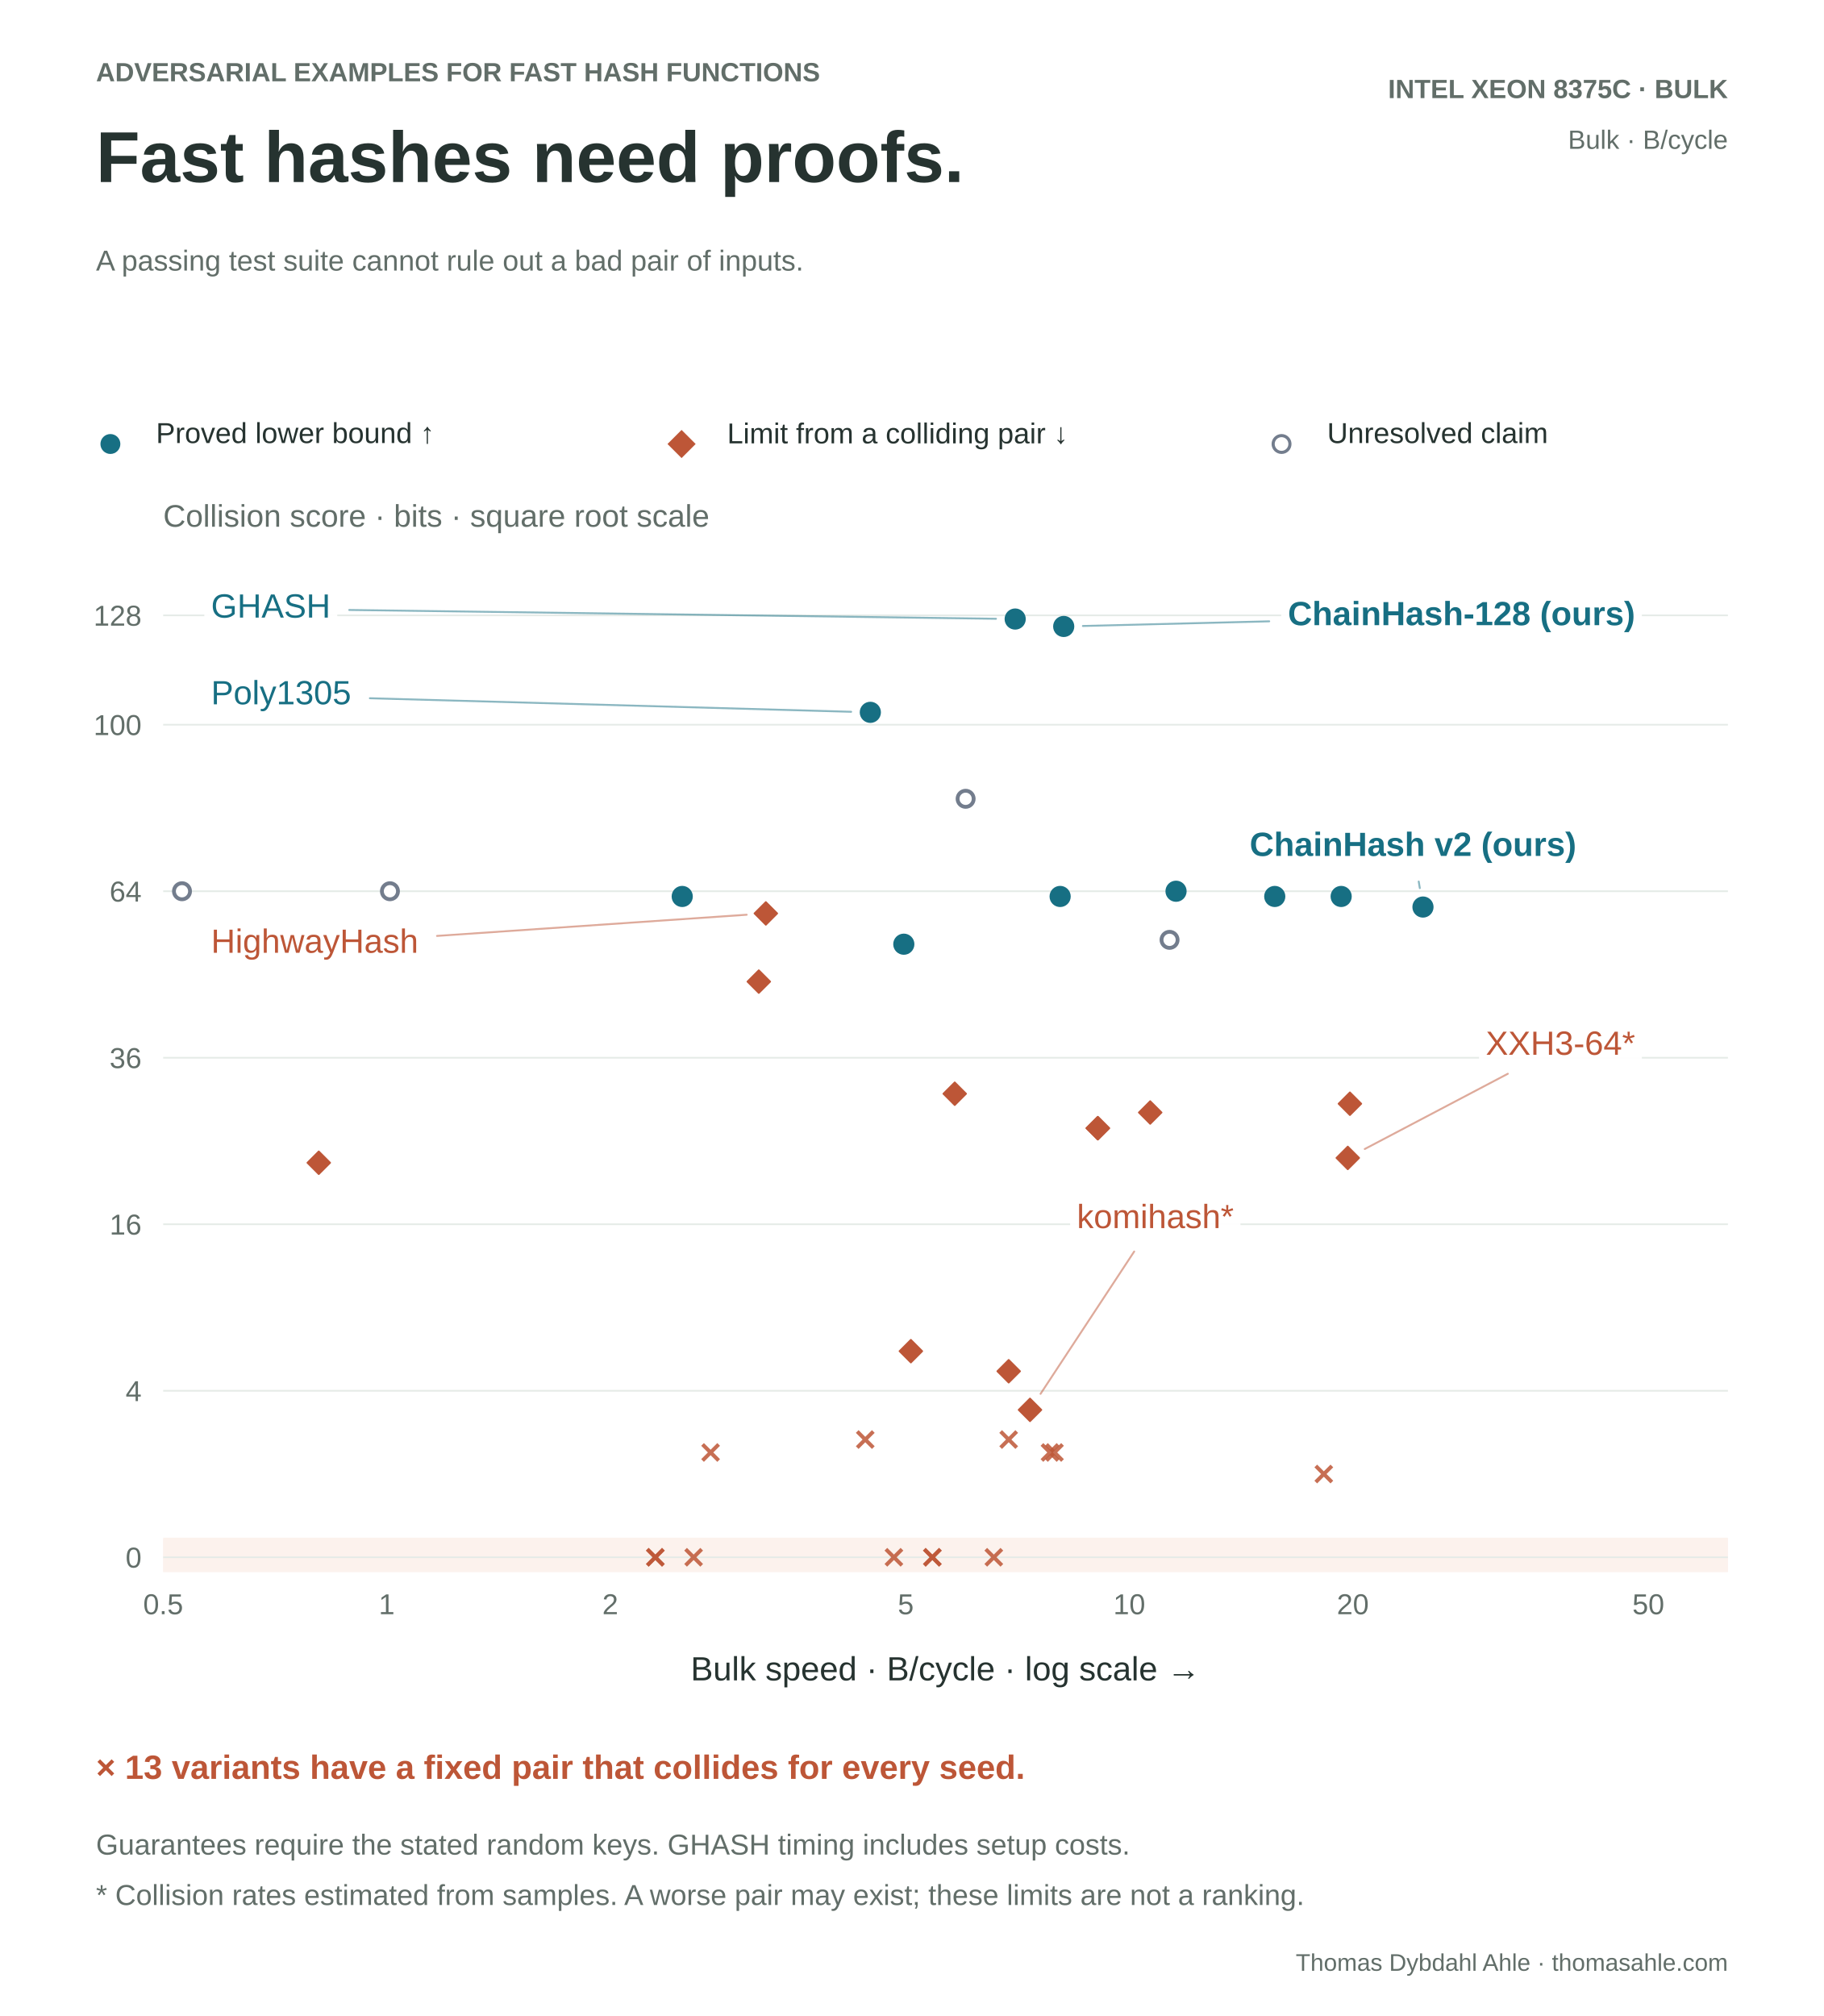
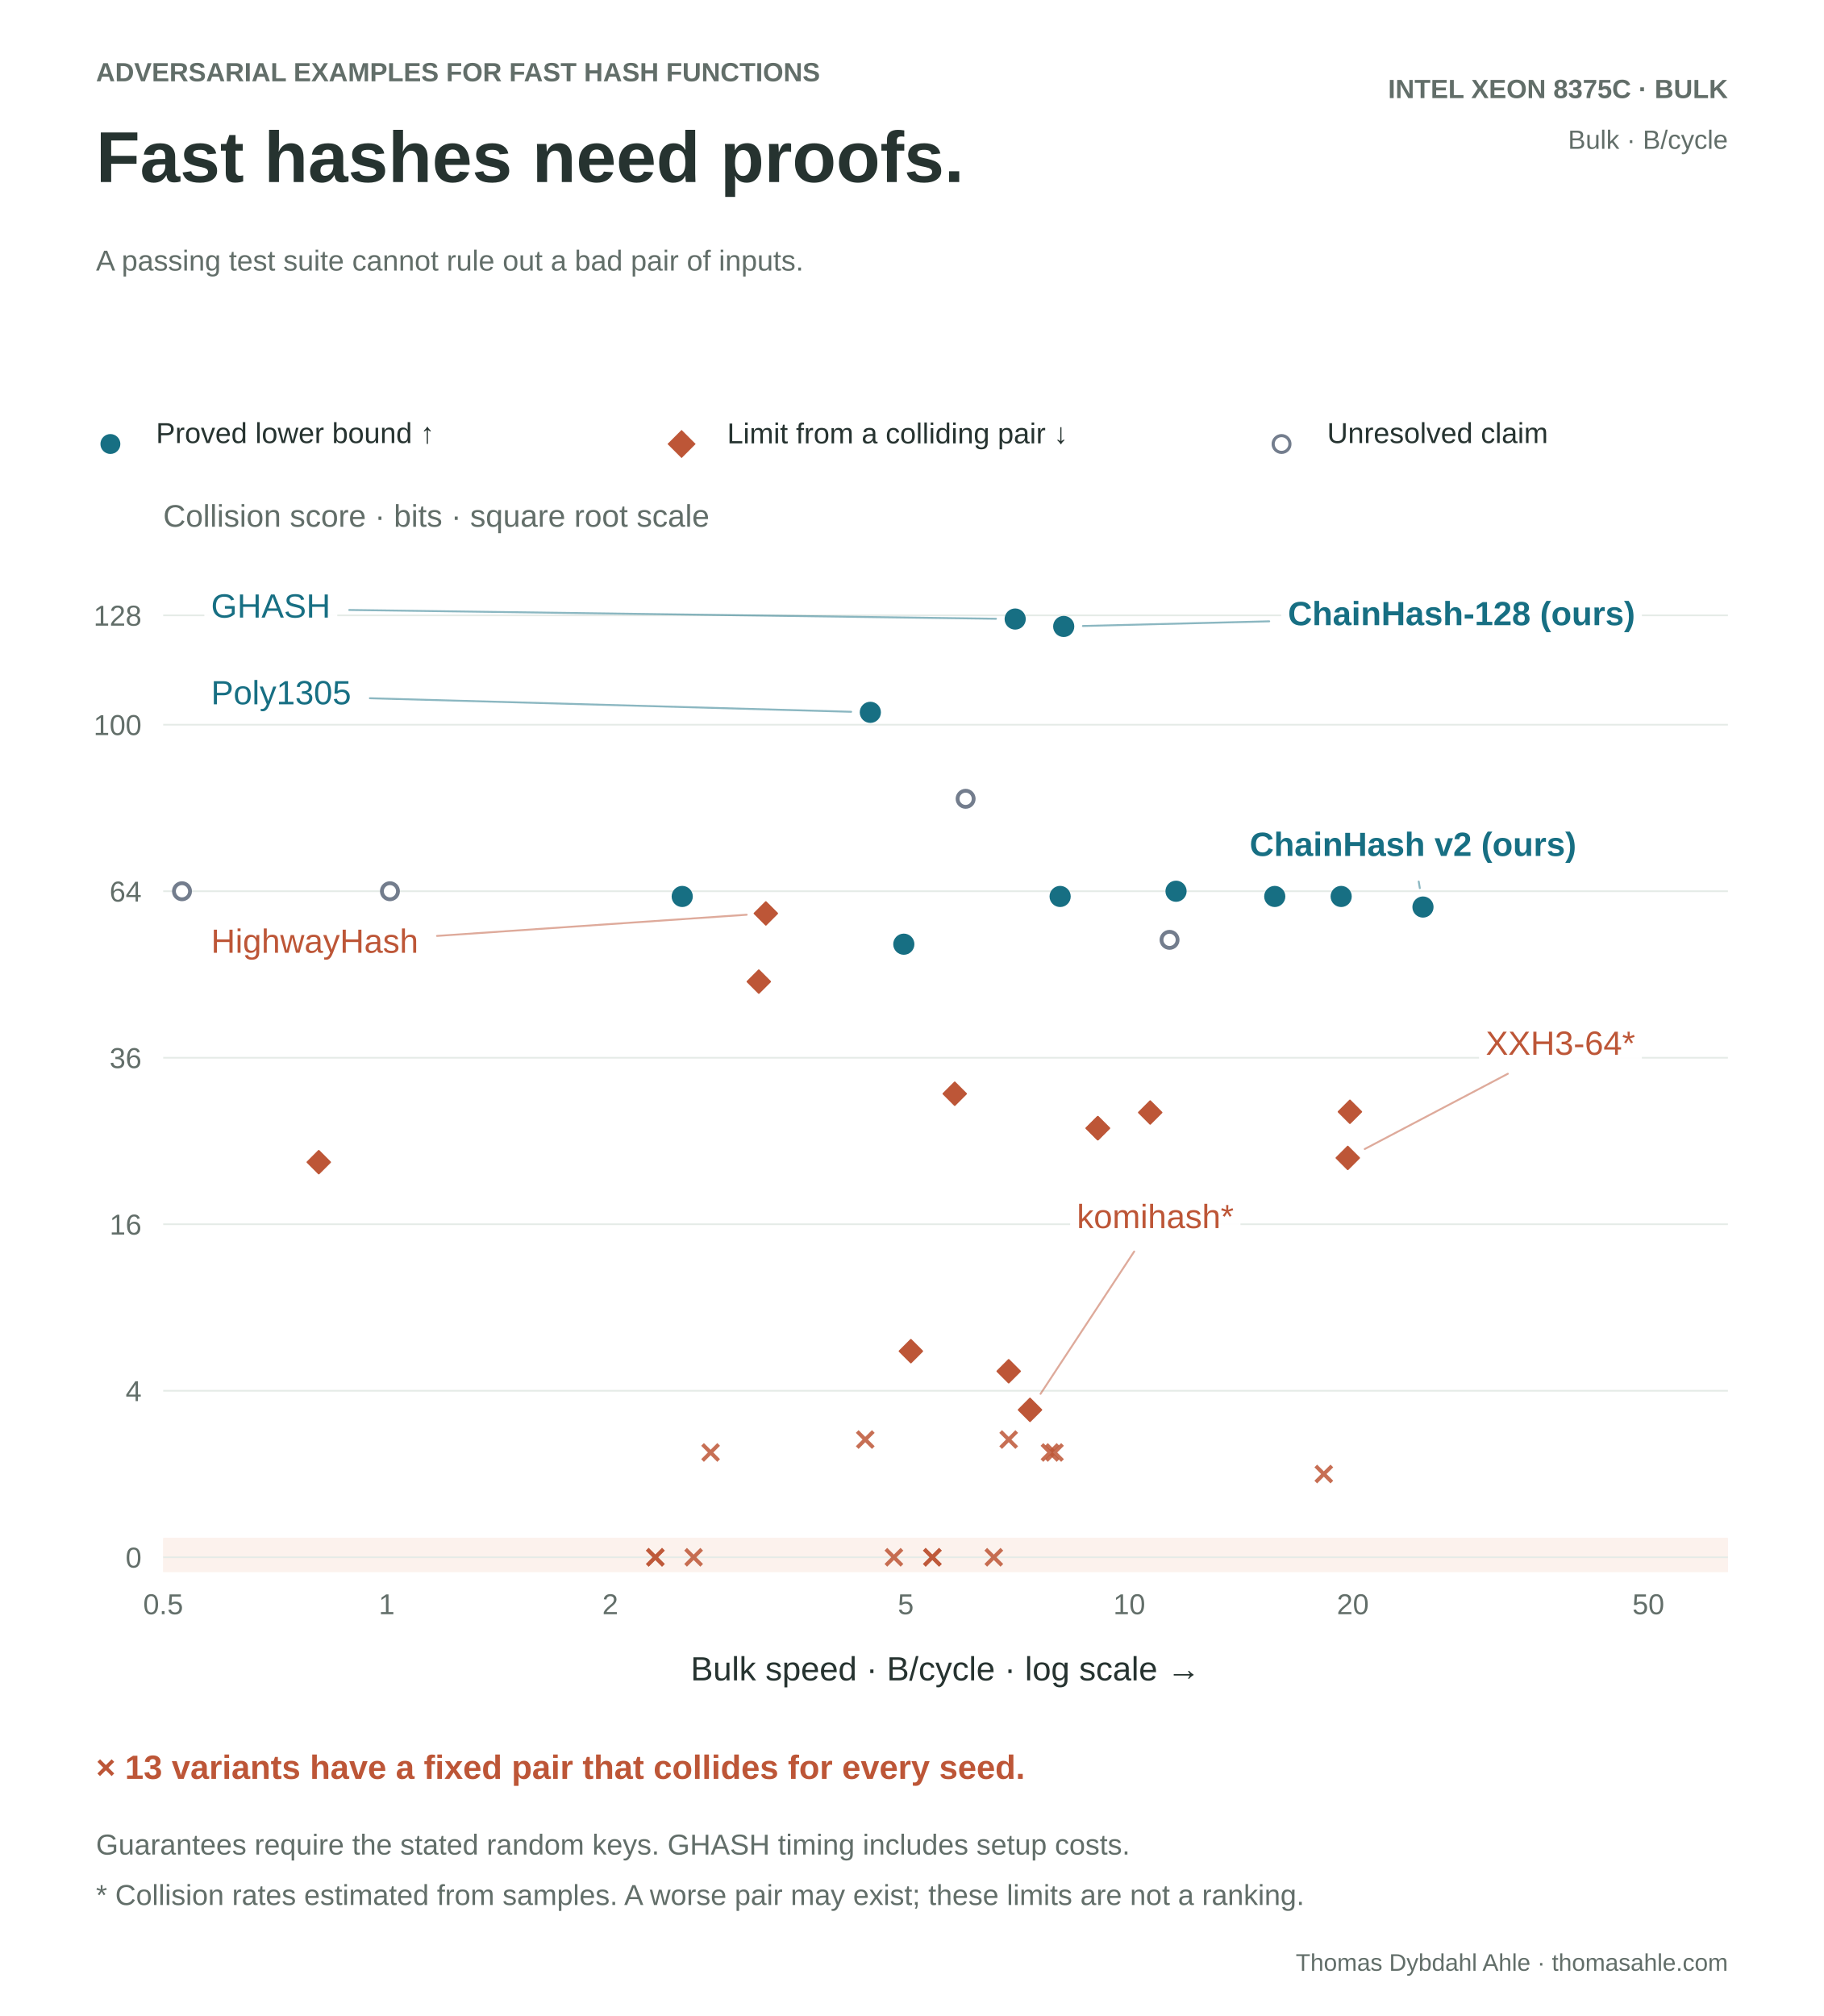
<svg xmlns="http://www.w3.org/2000/svg" xmlns:xlink="http://www.w3.org/1999/xlink" width="760pt" height="840pt" viewBox="0 0 760 840" version="1.1" role="img" aria-label="Fast hashes need proofs: collision bounds versus bulk speed on INTEL XEON 8375C. Square root collision-score scale; logarithmic speed axis.">
  <defs>
    <style type="text/css">*{stroke-linejoin: round; stroke-linecap: butt}</style>
  </defs>
  <g id="figure_1">
    <g id="patch_1">
      <path d="M 0 840  L 760 840  L 760 0  L 0 0  z " style="fill: #ffffff" />
    </g>
    <g id="axes_1">
      <g id="patch_2">
        <path d="M 68 655  L 720 655  L 720 238  L 68 238  z " style="fill: #ffffff" />
      </g>
      <g id="patch_3">
        <path d="M 68 655  L 720 655  L 720 641.202  L 68 641.202  z " clip-path="url(#p61b7d309a4)" style="fill: #fcf2ed; stroke: #fcf2ed; stroke-linejoin: miter" />
      </g>
      <g id="matplotlib.axis_1">
        <g id="xtick_1">
          <g id="line2d_1" />
          <g id="text_1">
            <text style="fill: #626e69; font: 12px 'Arial', 'DejaVu Sans', sans-serif; text-anchor: middle" x="68" y="672.589" transform="rotate(-0 68 672.5894)">0.5</text>
          </g>
        </g>
        <g id="xtick_2">
          <g id="line2d_2" />
          <g id="text_2">
            <text style="fill: #626e69; font: 12px 'Arial', 'DejaVu Sans', sans-serif; text-anchor: middle" x="161.143" y="672.589" transform="rotate(-0 161.1429 672.5894)">1</text>
          </g>
        </g>
        <g id="xtick_3">
          <g id="line2d_3" />
          <g id="text_3">
            <text style="fill: #626e69; font: 12px 'Arial', 'DejaVu Sans', sans-serif; text-anchor: middle" x="254.286" y="672.589" transform="rotate(-0 254.2857 672.5894)">2</text>
          </g>
        </g>
        <g id="xtick_4">
          <g id="line2d_4" />
          <g id="text_4">
            <text style="fill: #626e69; font: 12px 'Arial', 'DejaVu Sans', sans-serif; text-anchor: middle" x="377.414" y="672.589" transform="rotate(-0 377.4139 672.5894)">5</text>
          </g>
        </g>
        <g id="xtick_5">
          <g id="line2d_5" />
          <g id="text_5">
            <text style="fill: #626e69; font: 12px 'Arial', 'DejaVu Sans', sans-serif; text-anchor: middle" x="470.557" y="672.589" transform="rotate(-0 470.5567 672.5894)">10</text>
          </g>
        </g>
        <g id="xtick_6">
          <g id="line2d_6" />
          <g id="text_6">
            <text style="fill: #626e69; font: 12px 'Arial', 'DejaVu Sans', sans-serif; text-anchor: middle" x="563.7" y="672.589" transform="rotate(-0 563.6996 672.5894)">20</text>
          </g>
        </g>
        <g id="xtick_7">
          <g id="line2d_7" />
          <g id="text_7">
            <text style="fill: #626e69; font: 12px 'Arial', 'DejaVu Sans', sans-serif; text-anchor: middle" x="686.828" y="672.589" transform="rotate(-0 686.8277 672.5894)">50</text>
          </g>
        </g>
        <g id="text_8">
          <text style="fill: #263330; font: 14px 'Arial', 'DejaVu Sans', sans-serif; text-anchor: middle" x="394" y="700.166" transform="rotate(-0 394 700.1659)">Bulk speed · B/cycle · log scale  →</text>
        </g>
      </g>
      <g id="matplotlib.axis_2">
        <g id="ytick_1">
          <g id="line2d_8">
            <path d="M 68 648.868  L 720 648.868  " clip-path="url(#p61b7d309a4)" style="fill: none; stroke: #e5ebe7; stroke-width: 0.7; stroke-linecap: square" />
          </g>
          <g id="line2d_9" />
          <g id="text_9">
            <text style="fill: #626e69; font: 12px 'Arial', 'DejaVu Sans', sans-serif; text-anchor: end" x="59" y="653.162" transform="rotate(-0 59 653.1623)">0</text>
          </g>
        </g>
        <g id="ytick_2">
          <g id="line2d_10">
            <path d="M 68 579.488  L 720 579.488  " clip-path="url(#p61b7d309a4)" style="fill: none; stroke: #e5ebe7; stroke-width: 0.7; stroke-linecap: square" />
          </g>
          <g id="line2d_11" />
          <g id="text_10">
            <text style="fill: #626e69; font: 12px 'Arial', 'DejaVu Sans', sans-serif; text-anchor: end" x="59" y="583.783" transform="rotate(-0 59 583.7827)">4</text>
          </g>
        </g>
        <g id="ytick_3">
          <g id="line2d_12">
            <path d="M 68 510.108  L 720 510.108  " clip-path="url(#p61b7d309a4)" style="fill: none; stroke: #e5ebe7; stroke-width: 0.7; stroke-linecap: square" />
          </g>
          <g id="line2d_13" />
          <g id="text_11">
            <text style="fill: #626e69; font: 12px 'Arial', 'DejaVu Sans', sans-serif; text-anchor: end" x="59" y="514.403" transform="rotate(-0 59 514.403)">16</text>
          </g>
        </g>
        <g id="ytick_4">
          <g id="line2d_14">
            <path d="M 68 440.729  L 720 440.729  " clip-path="url(#p61b7d309a4)" style="fill: none; stroke: #e5ebe7; stroke-width: 0.7; stroke-linecap: square" />
          </g>
          <g id="line2d_15" />
          <g id="text_12">
            <text style="fill: #626e69; font: 12px 'Arial', 'DejaVu Sans', sans-serif; text-anchor: end" x="59" y="445.023" transform="rotate(-0 59 445.0234)">36</text>
          </g>
        </g>
        <g id="ytick_5">
          <g id="line2d_16">
            <path d="M 68 371.349  L 720 371.349  " clip-path="url(#p61b7d309a4)" style="fill: none; stroke: #e5ebe7; stroke-width: 0.7; stroke-linecap: square" />
          </g>
          <g id="line2d_17" />
          <g id="text_13">
            <text style="fill: #626e69; font: 12px 'Arial', 'DejaVu Sans', sans-serif; text-anchor: end" x="59" y="375.644" transform="rotate(-0 59 375.6437)">64</text>
          </g>
        </g>
        <g id="ytick_6">
          <g id="line2d_18">
            <path d="M 68 301.969  L 720 301.969  " clip-path="url(#p61b7d309a4)" style="fill: none; stroke: #e5ebe7; stroke-width: 0.7; stroke-linecap: square" />
          </g>
          <g id="line2d_19" />
          <g id="text_14">
            <text style="fill: #626e69; font: 12px 'Arial', 'DejaVu Sans', sans-serif; text-anchor: end" x="59" y="306.264" transform="rotate(-0 59 306.2641)">100</text>
          </g>
        </g>
        <g id="ytick_7">
          <g id="line2d_20">
            <path d="M 68 256.397  L 720 256.397  " clip-path="url(#p61b7d309a4)" style="fill: none; stroke: #e5ebe7; stroke-width: 0.7; stroke-linecap: square" />
          </g>
          <g id="line2d_21" />
          <g id="text_15">
            <text style="fill: #626e69; font: 12px 'Arial', 'DejaVu Sans', sans-serif; text-anchor: end" x="59" y="260.692" transform="rotate(-0 59 260.6917)">128</text>
          </g>
        </g>
      </g>
      <g id="point-city" data-point-id="city" data-speed="5.43" data-bits="0.0" tabindex="0" role="button" aria-label="CityHash64 v1.1.1: 0 bits bits; 5.43 B/cycle. Inspect result.">
        <defs>
          <path id="mbed47526d4" d="M -3.354 3.354  L 3.354 -3.354  M -3.354 -3.354  L 3.354 3.354  " style="stroke: #bd5637; stroke-opacity: 0.85; stroke-width: 1.6" />
        </defs>
        <g clip-path="url(#p61b7d309a4)">
          <use xlink:href="#mbed47526d4" x="388.5" y="648.868" style="fill: #bd5637; fill-opacity: 0.85; stroke: #bd5637; stroke-opacity: 0.85; stroke-width: 1.6" />
        </g>
        <circle cx="388.5" cy="648.868" r="12" fill="transparent" class="point-hit" />
        <circle cx="388.5" cy="648.868" r="10" fill="none" stroke="#263330" stroke-width="1.4" opacity="0" class="point-ring" />
      </g>
      <g id="point-farm" data-point-id="farm" data-speed="5.43" data-bits="0.0" tabindex="0" role="button" aria-label="FarmHash64 NA v1.1: 0 bits bits; 5.43 B/cycle. Inspect result.">
        <g clip-path="url(#p61b7d309a4)">
          <use xlink:href="#mbed47526d4" x="388.5" y="648.868" style="fill: #bd5637; fill-opacity: 0.85; stroke: #bd5637; stroke-opacity: 0.85; stroke-width: 1.6" />
        </g>
        <circle cx="388.5" cy="648.868" r="12" fill="transparent" class="point-hit" />
        <circle cx="388.5" cy="648.868" r="10" fill="none" stroke="#263330" stroke-width="1.4" opacity="0" class="point-ring" />
      </g>
      <g id="point-murmur" data-point-id="murmur" data-speed="2.73" data-bits="1.584962500721156" tabindex="0" role="button" aria-label="MurmurHash3 x64_128: at most 1.59 bits (cap) bits; 2.73 B/cycle. Inspect result.">
        <g clip-path="url(#p61b7d309a4)">
          <use xlink:href="#mbed47526d4" x="296.098" y="605.195" style="fill: #bd5637; fill-opacity: 0.85; stroke: #bd5637; stroke-opacity: 0.85; stroke-width: 1.6" />
        </g>
        <circle cx="296.098" cy="605.195" r="12" fill="transparent" class="point-hit" />
        <circle cx="296.098" cy="605.195" r="10" fill="none" stroke="#263330" stroke-width="1.4" opacity="0" class="point-ring" />
      </g>
      <g id="point-mx3" data-point-id="mx3" data-speed="4.82" data-bits="0.0" tabindex="0" role="button" aria-label="mx3 v3: 0 bits bits; 4.82 B/cycle. Inspect result.">
        <g clip-path="url(#p61b7d309a4)">
          <use xlink:href="#mbed47526d4" x="372.487" y="648.868" style="fill: #bd5637; fill-opacity: 0.85; stroke: #bd5637; stroke-opacity: 0.85; stroke-width: 1.6" />
        </g>
        <circle cx="372.487" cy="648.868" r="12" fill="transparent" class="point-hit" />
        <circle cx="372.487" cy="648.868" r="10" fill="none" stroke="#263330" stroke-width="1.4" opacity="0" class="point-ring" />
      </g>
      <g id="point-fasthash-64" data-point-id="fasthash-64" data-speed="2.3" data-bits="0.0" tabindex="0" role="button" aria-label="fasthash-64: 0 bits bits; 2.3 B/cycle. Inspect result.">
        <g clip-path="url(#p61b7d309a4)">
          <use xlink:href="#mbed47526d4" x="273.066" y="648.868" style="fill: #bd5637; fill-opacity: 0.85; stroke: #bd5637; stroke-opacity: 0.85; stroke-width: 1.6" />
        </g>
        <circle cx="273.066" cy="648.868" r="12" fill="transparent" class="point-hit" />
        <circle cx="273.066" cy="648.868" r="10" fill="none" stroke="#263330" stroke-width="1.4" opacity="0" class="point-ring" />
      </g>
      <g id="point-fasthash-32" data-point-id="fasthash-32" data-speed="2.3" data-bits="0.0" tabindex="0" role="button" aria-label="fasthash-32: 0 bits bits; 2.3 B/cycle. Inspect result.">
        <g clip-path="url(#p61b7d309a4)">
          <use xlink:href="#mbed47526d4" x="273.066" y="648.868" style="fill: #bd5637; fill-opacity: 0.85; stroke: #bd5637; stroke-opacity: 0.85; stroke-width: 1.6" />
        </g>
        <circle cx="273.066" cy="648.868" r="12" fill="transparent" class="point-hit" />
        <circle cx="273.066" cy="648.868" r="10" fill="none" stroke="#263330" stroke-width="1.4" opacity="0" class="point-ring" />
      </g>
-       <g id="point-muse" data-point-id="muse" data-speed="7.82" data-bits="1.584962500721156" tabindex="0" role="button" aria-label="MuseAir v0.3: at most 1.59 bits (cap) bits; 7.82 B/cycle. Inspect result.">
+       <g id="point-muse" data-point-id="muse" data-speed="7.82" data-bits="1.584962500721156" tabindex="0" role="button" aria-label="MuseAir v0.3 (SMHasher3); current v2 untested: at most 1.59 bits (cap); version-bound to v0.3 bits; 7.82 B/cycle. Inspect result.">
        <g clip-path="url(#p61b7d309a4)">
          <use xlink:href="#mbed47526d4" x="437.513" y="605.195" style="fill: #bd5637; fill-opacity: 0.85; stroke: #bd5637; stroke-opacity: 0.85; stroke-width: 1.6" />
        </g>
        <circle cx="437.513" cy="605.195" r="12" fill="transparent" class="point-hit" />
        <circle cx="437.513" cy="605.195" r="10" fill="none" stroke="#263330" stroke-width="1.4" opacity="0" class="point-ring" />
      </g>
      <g id="point-komi" data-point-id="komi" data-speed="7.35" data-bits="3.13512916189466" tabindex="0" role="button" aria-label="komihash v5.27 / v5.34: at most 3.14 bits (cap; sampled) bits; 7.35 B/cycle. Inspect result.">
        <defs>
          <path id="ma47640ded7" d="M -0 4.743  L 4.743 0  L 0 -4.743  L -4.743 -0  z " style="stroke: #bd5637; stroke-width: 0.7" />
        </defs>
        <g clip-path="url(#p61b7d309a4)">
          <use xlink:href="#ma47640ded7" x="429.184" y="587.445" style="fill: #bd5637; stroke: #bd5637; stroke-width: 0.7" />
        </g>
        <circle cx="429.184" cy="587.445" r="12" fill="transparent" class="point-hit" />
        <circle cx="429.184" cy="587.445" r="10" fill="none" stroke="#263330" stroke-width="1.4" opacity="0" class="point-ring" />
      </g>
      <g id="point-t1ha" data-point-id="t1ha" data-speed="5.82" data-bits="31.0" tabindex="0" role="button" aria-label="t1ha2_atonce-64 v2.1.4: at most 31 bits (cap; sampled) bits; 5.82 B/cycle. Inspect result.">
        <g clip-path="url(#p61b7d309a4)">
          <use xlink:href="#ma47640ded7" x="397.821" y="455.723" style="fill: #bd5637; stroke: #bd5637; stroke-width: 0.7" />
        </g>
        <circle cx="397.821" cy="455.723" r="12" fill="transparent" class="point-hit" />
        <circle cx="397.821" cy="455.723" r="10" fill="none" stroke="#263330" stroke-width="1.4" opacity="0" class="point-ring" />
      </g>
      <g id="point-a5" data-point-id="a5" data-speed="3.17" data-bits="47.80910046980944" tabindex="0" role="button" aria-label="a5hash v5.21, 64-bit: at most 47.81 bits (cap) bits; 3.17 B/cycle. Inspect result.">
        <g clip-path="url(#p61b7d309a4)">
          <use xlink:href="#ma47640ded7" x="316.178" y="409.008" style="fill: #bd5637; stroke: #bd5637; stroke-width: 0.7" />
        </g>
        <circle cx="316.178" cy="409.008" r="12" fill="transparent" class="point-hit" />
        <circle cx="316.178" cy="409.008" r="10" fill="none" stroke="#263330" stroke-width="1.4" opacity="0" class="point-ring" />
      </g>
      <g id="point-a5wide" data-point-id="a5wide" data-speed="7.93" data-bits="1.584962500721156" tabindex="0" role="button" aria-label="a5hash v5.21, 128-bit: at most 1.59 bits (cap) bits; 7.93 B/cycle. Inspect result.">
        <g clip-path="url(#p61b7d309a4)">
          <use xlink:href="#mbed47526d4" x="439.39" y="605.195" style="fill: #bd5637; fill-opacity: 0.85; stroke: #bd5637; stroke-opacity: 0.85; stroke-width: 1.6" />
        </g>
        <circle cx="439.39" cy="605.195" r="12" fill="transparent" class="point-hit" />
        <circle cx="439.39" cy="605.195" r="10" fill="none" stroke="#263330" stroke-width="1.4" opacity="0" class="point-ring" />
      </g>
      <g id="point-rapid3" data-point-id="rapid3" data-speed="10.67" data-bits="28.540568381362704" tabindex="0" role="button" aria-label="rapidhash v3: at most 28.5 bits (cap; sampled); 95% Poisson interval [27.7, 29.5] bits; 10.67 B/cycle. Inspect result.">
        <g clip-path="url(#p61b7d309a4)">
          <use xlink:href="#ma47640ded7" x="479.271" y="463.543" style="fill: #bd5637; stroke: #bd5637; stroke-width: 0.7" />
        </g>
        <circle cx="479.271" cy="463.543" r="12" fill="transparent" class="point-hit" />
        <circle cx="479.271" cy="463.543" r="10" fill="none" stroke="#263330" stroke-width="1.4" opacity="0" class="point-ring" />
      </g>
      <g id="point-foldhash-fast" data-point-id="foldhash-fast" data-speed="9.07" data-bits="26.57111644798981" tabindex="0" role="button" aria-label="foldhash-fast 0.2.0: at most 26.5711 bits (cap; sampled); 95% Poisson [26.5173, 26.6255] bits; 9.07 B/cycle. Inspect result.">
        <g clip-path="url(#p61b7d309a4)">
          <use xlink:href="#ma47640ded7" x="457.44" y="470.051" style="fill: #bd5637; stroke: #bd5637; stroke-width: 0.7" />
        </g>
        <circle cx="457.44" cy="470.051" r="12" fill="transparent" class="point-hit" />
        <circle cx="457.44" cy="470.051" r="10" fill="none" stroke="#263330" stroke-width="1.4" opacity="0" class="point-ring" />
      </g>
      <g id="point-foldhash-quality" data-point-id="foldhash-quality" data-speed="9.07" data-bits="26.557056504151273" tabindex="0" role="button" aria-label="foldhash-quality 0.2.0: at most 26.5571 bits (cap; sampled); 95% Poisson [26.4499, 26.6663] bits; 9.07 B/cycle. Inspect result.">
        <g clip-path="url(#p61b7d309a4)">
          <use xlink:href="#ma47640ded7" x="457.44" y="470.099" style="fill: #bd5637; stroke: #bd5637; stroke-width: 0.7" />
        </g>
        <circle cx="457.44" cy="470.099" r="12" fill="transparent" class="point-hit" />
        <circle cx="457.44" cy="470.099" r="10" fill="none" stroke="#263330" stroke-width="1.4" opacity="0" class="point-ring" />
      </g>
      <g id="point-mum" data-point-id="mum" data-speed="6.57" data-bits="0.0" tabindex="0" role="button" aria-label="MUM v3: 0 bits bits; 6.57 B/cycle. Inspect result.">
        <g clip-path="url(#p61b7d309a4)">
          <use xlink:href="#mbed47526d4" x="414.109" y="648.868" style="fill: #bd5637; fill-opacity: 0.85; stroke: #bd5637; stroke-opacity: 0.85; stroke-width: 1.6" />
        </g>
        <circle cx="414.109" cy="648.868" r="12" fill="transparent" class="point-hit" />
        <circle cx="414.109" cy="648.868" r="10" fill="none" stroke="#263330" stroke-width="1.4" opacity="0" class="point-ring" />
      </g>
      <g id="point-mir" data-point-id="mir" data-speed="2.59" data-bits="0.0" tabindex="0" role="button" aria-label="mir.exact / mir.inexact: 0 bits bits; 2.59 B/cycle. Inspect result.">
        <g clip-path="url(#p61b7d309a4)">
          <use xlink:href="#mbed47526d4" x="289.024" y="648.868" style="fill: #bd5637; fill-opacity: 0.85; stroke: #bd5637; stroke-opacity: 0.85; stroke-width: 1.6" />
        </g>
        <circle cx="289.024" cy="648.868" r="12" fill="transparent" class="point-hit" />
        <circle cx="289.024" cy="648.868" r="10" fill="none" stroke="#263330" stroke-width="1.4" opacity="0" class="point-ring" />
      </g>
      <g id="point-xxh3-64" data-point-id="xxh3-64" data-speed="19.69" data-bits="23.008478153924305" tabindex="0" role="button" aria-label="XXH3-64 0.8.3: at most 23.01 bits (cap; 95% interval 22.919839043866432–23.098503065606845) bits; 19.69 B/cycle. Inspect result.">
        <g clip-path="url(#p61b7d309a4)">
          <use xlink:href="#ma47640ded7" x="561.6" y="482.47" style="fill: #bd5637; stroke: #bd5637; stroke-width: 0.7" />
        </g>
        <circle cx="561.6" cy="482.47" r="12" fill="transparent" class="point-hit" />
        <circle cx="561.6" cy="482.47" r="10" fill="none" stroke="#263330" stroke-width="1.4" opacity="0" class="point-ring" />
      </g>
-       <g id="point-xxh3-128" data-point-id="xxh3-128" data-speed="19.82" data-bits="29.67807190511264" tabindex="0" role="button" aria-label="XXH3-128 0.8.3: at most 29.7 bits (cap; sampled); 95% Poisson interval [28.5, 31.3] bits; 19.82 B/cycle. Inspect result.">
-         <g clip-path="url(#p61b7d309a4)">
-           <use xlink:href="#ma47640ded7" x="562.485" y="459.886" style="fill: #bd5637; stroke: #bd5637; stroke-width: 0.7" />
-         </g>
-         <circle cx="562.485" cy="459.886" r="12" fill="transparent" class="point-hit" />
-         <circle cx="562.485" cy="459.886" r="10" fill="none" stroke="#263330" stroke-width="1.4" opacity="0" class="point-ring" />
+       <g id="point-xxh3-128" data-point-id="xxh3-128" data-speed="19.82" data-bits="28.634" tabindex="0" role="button" aria-label="XXH3-128 0.8.3: at most 28.6 bits (cap; sampled); 95% Poisson interval [28.4, 28.9] bits; 19.82 B/cycle. Inspect result.">
+         <g clip-path="url(#p61b7d309a4)">
+           <use xlink:href="#ma47640ded7" x="562.485" y="463.24" style="fill: #bd5637; stroke: #bd5637; stroke-width: 0.7" />
+         </g>
+         <circle cx="562.485" cy="463.24" r="12" fill="transparent" class="point-hit" />
+         <circle cx="562.485" cy="463.24" r="10" fill="none" stroke="#263330" stroke-width="1.4" opacity="0" class="point-ring" />
      </g>
      <g id="point-highway" data-point-id="highway" data-speed="3.24" data-bits="59.8075787461754" tabindex="0" role="button" aria-label="HighwayHash-64, frozen: at most 59.81 bits (cap) bits; 3.24 B/cycle. Inspect result.">
        <g clip-path="url(#p61b7d309a4)">
          <use xlink:href="#ma47640ded7" x="319.113" y="380.593" style="fill: #bd5637; stroke: #bd5637; stroke-width: 0.7" />
        </g>
        <circle cx="319.113" cy="380.593" r="12" fill="transparent" class="point-hit" />
        <circle cx="319.113" cy="380.593" r="10" fill="none" stroke="#263330" stroke-width="1.4" opacity="0" class="point-ring" />
      </g>
      <g id="point-spooky" data-point-id="spooky" data-speed="5.08" data-bits="6.129270753827899" tabindex="0" role="button" aria-label="SpookyHash V2-64: at most 6.13 bits (cap; sampled) bits; 5.08 B/cycle. Inspect result.">
        <g clip-path="url(#p61b7d309a4)">
          <use xlink:href="#ma47640ded7" x="379.547" y="562.985" style="fill: #bd5637; stroke: #bd5637; stroke-width: 0.7" />
        </g>
        <circle cx="379.547" cy="562.985" r="12" fill="transparent" class="point-hit" />
        <circle cx="379.547" cy="562.985" r="10" fill="none" stroke="#263330" stroke-width="1.4" opacity="0" class="point-ring" />
      </g>
      <g id="point-pengyhash" data-point-id="pengyhash" data-speed="4.41" data-bits="2.0" tabindex="0" role="button" aria-label="pengyhash v0.3: at most 2 bits (cap) bits; 4.41 B/cycle. Inspect result.">
        <g clip-path="url(#p61b7d309a4)">
          <use xlink:href="#mbed47526d4" x="360.541" y="599.809" style="fill: #bd5637; fill-opacity: 0.85; stroke: #bd5637; stroke-opacity: 0.85; stroke-width: 1.6" />
        </g>
        <circle cx="360.541" cy="599.809" r="12" fill="transparent" class="point-hit" />
        <circle cx="360.541" cy="599.809" r="10" fill="none" stroke="#263330" stroke-width="1.4" opacity="0" class="point-ring" />
      </g>
      <g id="point-nmhash32" data-point-id="nmhash32" data-speed="6.88" data-bits="4.993026634712533" tabindex="0" role="button" aria-label="nmhash32 v2: at most 4.994 bits (cap) bits; 6.88 B/cycle. Inspect result.">
        <g clip-path="url(#p61b7d309a4)">
          <use xlink:href="#ma47640ded7" x="420.304" y="571.353" style="fill: #bd5637; stroke: #bd5637; stroke-width: 0.7" />
        </g>
        <circle cx="420.304" cy="571.353" r="12" fill="transparent" class="point-hit" />
        <circle cx="420.304" cy="571.353" r="10" fill="none" stroke="#263330" stroke-width="1.4" opacity="0" class="point-ring" />
      </g>
      <g id="point-nmhash32x" data-point-id="nmhash32x" data-speed="6.88" data-bits="2.0" tabindex="0" role="button" aria-label="nmhash32x v2: at most 2 bits (cap) bits; 6.88 B/cycle. Inspect result.">
        <g clip-path="url(#p61b7d309a4)">
          <use xlink:href="#mbed47526d4" x="420.304" y="599.809" style="fill: #bd5637; fill-opacity: 0.85; stroke: #bd5637; stroke-opacity: 0.85; stroke-width: 1.6" />
        </g>
        <circle cx="420.304" cy="599.809" r="12" fill="transparent" class="point-hit" />
        <circle cx="420.304" cy="599.809" r="10" fill="none" stroke="#263330" stroke-width="1.4" opacity="0" class="point-ring" />
      </g>
      <g id="point-gx" data-point-id="gx" data-speed="18.28" data-bits="1.0" tabindex="0" role="button" aria-label="gxhash-64 v3.5.0: at most 1 bits (cap) bits; 18.28 B/cycle. Inspect result.">
        <g clip-path="url(#p61b7d309a4)">
          <use xlink:href="#mbed47526d4" x="551.616" y="614.178" style="fill: #bd5637; fill-opacity: 0.85; stroke: #bd5637; stroke-opacity: 0.85; stroke-width: 1.6" />
        </g>
        <circle cx="551.616" cy="614.178" r="12" fill="transparent" class="point-hit" />
        <circle cx="551.616" cy="614.178" r="10" fill="none" stroke="#263330" stroke-width="1.4" opacity="0" class="point-ring" />
      </g>
-       <g id="point-ahash" data-point-id="ahash" data-speed="0.81" data-bits="22.454208096559523" tabindex="0" role="button" aria-label="aHash 0.8.12, AES path: at most 22.45 bits (cap; sampled); 95% ≈ ±0.06 bits bits; 0.81 B/cycle. Inspect result.">
-         <g clip-path="url(#p61b7d309a4)">
-           <use xlink:href="#ma47640ded7" x="132.827" y="484.487" style="fill: #bd5637; stroke: #bd5637; stroke-width: 0.7" />
-         </g>
-         <circle cx="132.827" cy="484.487" r="12" fill="transparent" class="point-hit" />
-         <circle cx="132.827" cy="484.487" r="10" fill="none" stroke="#263330" stroke-width="1.4" opacity="0" class="point-ring" />
+       <g id="point-ahash" data-point-id="ahash" data-speed="0.81" data-bits="22.5222" tabindex="0" role="button" aria-label="aHash 0.8.12, AES path: at most 22.52 bits (cap; sampled); 95% ≈ ±0.02 bits bits; 0.81 B/cycle. Inspect result.">
+         <g clip-path="url(#p61b7d309a4)">
+           <use xlink:href="#ma47640ded7" x="132.827" y="484.238" style="fill: #bd5637; stroke: #bd5637; stroke-width: 0.7" />
+         </g>
+         <circle cx="132.827" cy="484.238" r="12" fill="transparent" class="point-hit" />
+         <circle cx="132.827" cy="484.238" r="10" fill="none" stroke="#263330" stroke-width="1.4" opacity="0" class="point-ring" />
      </g>
      <g id="point-siphash-1-3" data-point-id="siphash-1-3" data-speed="1.01" data-bits="64" tabindex="0" role="button" aria-label="SipHash-1-3: 64 bits · cryptographic assumption; best known attack far below 2^-64 (see records/siphash/) bits; 1.01 B/cycle. Inspect result.">
        <defs>
          <path id="m716f67a578" d="M 0 3.354  C 0.89 3.354 1.743 3.001 2.372 2.372  C 3.001 1.743 3.354 0.89 3.354 0  C 3.354 -0.89 3.001 -1.743 2.372 -2.372  C 1.743 -3.001 0.89 -3.354 0 -3.354  C -0.89 -3.354 -1.743 -3.001 -2.372 -2.372  C -3.001 -1.743 -3.354 -0.89 -3.354 0  C -3.354 0.89 -3.001 1.743 -2.372 2.372  C -1.743 3.001 -0.89 3.354 0 3.354  z " style="stroke: #737d8d; stroke-width: 1.6" />
        </defs>
        <g clip-path="url(#p61b7d309a4)">
          <use xlink:href="#m716f67a578" x="162.48" y="371.349" style="fill: #ffffff; stroke: #737d8d; stroke-width: 1.6" />
        </g>
        <circle cx="162.48" cy="371.349" r="12" fill="transparent" class="point-hit" />
        <circle cx="162.48" cy="371.349" r="10" fill="none" stroke="#263330" stroke-width="1.4" opacity="0" class="point-ring" />
      </g>
      <g id="point-siphash-2-4" data-point-id="siphash-2-4" data-speed="0.53" data-bits="64" tabindex="0" role="button" aria-label="SipHash-2-4: 64 bits · cryptographic assumption; best known attack far below 2^-64 (see records/siphash/) bits; 0.53 B/cycle. Inspect result.">
        <g clip-path="url(#p61b7d309a4)">
          <use xlink:href="#m716f67a578" x="75.83" y="371.349" style="fill: #ffffff; stroke: #737d8d; stroke-width: 1.6" />
        </g>
        <circle cx="75.83" cy="371.349" r="12" fill="transparent" class="point-hit" />
        <circle cx="75.83" cy="371.349" r="10" fill="none" stroke="#263330" stroke-width="1.4" opacity="0" class="point-ring" />
      </g>
      <g id="point-polymur" data-point-id="polymur" data-speed="4.97" data-bits="54.22679349755191" tabindex="0" role="button" aria-label="PolymurHash 2.0: ≥ 54.2267 bits (proved) bits; 4.97 B/cycle. Inspect result.">
        <defs>
          <path id="m587f84937d" d="M 0 4.062  C 1.077 4.062 2.111 3.634 2.872 2.872  C 3.634 2.111 4.062 1.077 4.062 0  C 4.062 -1.077 3.634 -2.111 2.872 -2.872  C 2.111 -3.634 1.077 -4.062 0 -4.062  C -1.077 -4.062 -2.111 -3.634 -2.872 -2.872  C -3.634 -2.111 -4.062 -1.077 -4.062 0  C -4.062 1.077 -3.634 2.111 -2.872 2.872  C -2.111 3.634 -1.077 4.062 0 4.062  z " style="stroke: #176f83; stroke-width: 0.7" />
        </defs>
        <g clip-path="url(#p61b7d309a4)">
          <use xlink:href="#m587f84937d" x="376.605" y="393.416" style="fill: #176f83; stroke: #176f83; stroke-width: 0.7" />
        </g>
        <circle cx="376.605" cy="393.416" r="12" fill="transparent" class="point-hit" />
        <circle cx="376.605" cy="393.416" r="10" fill="none" stroke="#263330" stroke-width="1.4" opacity="0" class="point-ring" />
      </g>
      <g id="point-poly1305" data-point-id="poly1305" data-speed="4.48" data-bits="103" tabindex="0" role="button" aria-label="Poly1305: ≥ 103 bits (proved) bits; 4.48 B/cycle. Inspect result.">
        <g clip-path="url(#p61b7d309a4)">
          <use xlink:href="#m587f84937d" x="362.657" y="296.804" style="fill: #176f83; stroke: #176f83; stroke-width: 0.7" />
        </g>
        <circle cx="362.657" cy="296.804" r="12" fill="transparent" class="point-hit" />
        <circle cx="362.657" cy="296.804" r="10" fill="none" stroke="#263330" stroke-width="1.4" opacity="0" class="point-ring" />
      </g>
      <g id="point-ghash" data-point-id="ghash" data-speed="7.02" data-bits="127" tabindex="0" role="button" aria-label="GHASH: ≥ 127 bits (proved) bits; 7.02 B/cycle. Inspect result.">
        <g clip-path="url(#p61b7d309a4)">
          <use xlink:href="#m587f84937d" x="423.011" y="257.933" style="fill: #176f83; stroke: #176f83; stroke-width: 0.7" />
        </g>
        <circle cx="423.011" cy="257.933" r="12" fill="transparent" class="point-hit" />
        <circle cx="423.011" cy="257.933" r="10" fill="none" stroke="#263330" stroke-width="1.4" opacity="0" class="point-ring" />
      </g>
      <g id="point-halftimehash-64" data-point-id="halftimehash-64" data-speed="2.5" data-bits="63" tabindex="0" role="button" aria-label="HalftimeHash 64: ≥ 63 bits (proved) bits; 2.5 B/cycle. Inspect result.">
        <g clip-path="url(#p61b7d309a4)">
          <use xlink:href="#m587f84937d" x="284.271" y="373.526" style="fill: #176f83; stroke: #176f83; stroke-width: 0.7" />
        </g>
        <circle cx="284.271" cy="373.526" r="12" fill="transparent" class="point-hit" />
        <circle cx="284.271" cy="373.526" r="10" fill="none" stroke="#263330" stroke-width="1.4" opacity="0" class="point-ring" />
      </g>
      <g id="point-halftimehash-128" data-point-id="halftimehash-128" data-speed="8.07" data-bits="63" tabindex="0" role="button" aria-label="HalftimeHash 128: ≥ 63 bits (proved) bits; 8.07 B/cycle. Inspect result.">
        <g clip-path="url(#p61b7d309a4)">
          <use xlink:href="#m587f84937d" x="441.742" y="373.526" style="fill: #176f83; stroke: #176f83; stroke-width: 0.7" />
        </g>
        <circle cx="441.742" cy="373.526" r="12" fill="transparent" class="point-hit" />
        <circle cx="441.742" cy="373.526" r="10" fill="none" stroke="#263330" stroke-width="1.4" opacity="0" class="point-ring" />
      </g>
      <g id="point-halftimehash-256" data-point-id="halftimehash-256" data-speed="15.7" data-bits="63" tabindex="0" role="button" aria-label="HalftimeHash 256: ≥ 63 bits (proved) bits; 15.7 B/cycle. Inspect result.">
        <g clip-path="url(#p61b7d309a4)">
          <use xlink:href="#m587f84937d" x="531.171" y="373.526" style="fill: #176f83; stroke: #176f83; stroke-width: 0.7" />
        </g>
        <circle cx="531.171" cy="373.526" r="12" fill="transparent" class="point-hit" />
        <circle cx="531.171" cy="373.526" r="10" fill="none" stroke="#263330" stroke-width="1.4" opacity="0" class="point-ring" />
      </g>
      <g id="point-halftimehash-512" data-point-id="halftimehash-512" data-speed="19.29" data-bits="63" tabindex="0" role="button" aria-label="HalftimeHash 512: ≥ 63 bits (proved) bits; 19.29 B/cycle. Inspect result.">
        <g clip-path="url(#p61b7d309a4)">
          <use xlink:href="#m587f84937d" x="558.842" y="373.526" style="fill: #176f83; stroke: #176f83; stroke-width: 0.7" />
        </g>
        <circle cx="558.842" cy="373.526" r="12" fill="transparent" class="point-hit" />
        <circle cx="558.842" cy="373.526" r="10" fill="none" stroke="#263330" stroke-width="1.4" opacity="0" class="point-ring" />
      </g>
      <g id="point-umash" data-point-id="umash" data-speed="11.33" data-bits="55" tabindex="0" role="button" aria-label="UMASH-64: 55 (claimed) bits; 11.33 B/cycle. Inspect result.">
        <g clip-path="url(#p61b7d309a4)">
          <use xlink:href="#m716f67a578" x="487.336" y="391.601" style="fill: #ffffff; stroke: #737d8d; stroke-width: 1.6" />
        </g>
        <circle cx="487.336" cy="391.601" r="12" fill="transparent" class="point-hit" />
        <circle cx="487.336" cy="391.601" r="10" fill="none" stroke="#263330" stroke-width="1.4" opacity="0" class="point-ring" />
      </g>
      <g id="point-umash128" data-point-id="umash128" data-speed="6.02" data-bits="83" tabindex="0" role="button" aria-label="UMASH-128 fingerprint: 83 (claimed) bits; 6.02 B/cycle. Inspect result.">
        <g clip-path="url(#p61b7d309a4)">
          <use xlink:href="#m716f67a578" x="402.361" y="332.828" style="fill: #ffffff; stroke: #737d8d; stroke-width: 1.6" />
        </g>
        <circle cx="402.361" cy="332.828" r="12" fill="transparent" class="point-hit" />
        <circle cx="402.361" cy="332.828" r="10" fill="none" stroke="#263330" stroke-width="1.4" opacity="0" class="point-ring" />
      </g>
      <g id="point-clhash" data-point-id="clhash" data-speed="11.56" data-bits="64" tabindex="0" role="button" aria-label="CLHASH: ≥ 64 bits (proved) bits; 11.56 B/cycle. Inspect result.">
        <g clip-path="url(#p61b7d309a4)">
          <use xlink:href="#m587f84937d" x="490.037" y="371.349" style="fill: #176f83; stroke: #176f83; stroke-width: 0.7" />
        </g>
        <circle cx="490.037" cy="371.349" r="12" fill="transparent" class="point-hit" />
        <circle cx="490.037" cy="371.349" r="10" fill="none" stroke="#263330" stroke-width="1.4" opacity="0" class="point-ring" />
      </g>
      <g id="point-chain-v2" data-point-id="chain-v2" data-speed="24.86" data-bits="61" tabindex="0" role="button" aria-label="ChainHash v2 (ours), 1 KB blocks: ≥ 61 bits · model A bits; 24.86 B/cycle. Inspect result.">
        <g clip-path="url(#p61b7d309a4)">
          <use xlink:href="#m587f84937d" x="592.93" y="377.931" style="fill: #176f83; stroke: #176f83; stroke-width: 0.7" />
        </g>
        <circle cx="592.93" cy="377.931" r="12" fill="transparent" class="point-hit" />
        <circle cx="592.93" cy="377.931" r="10" fill="none" stroke="#263330" stroke-width="1.4" opacity="0" class="point-ring" />
      </g>
      <g id="point-chain128" data-point-id="chain128" data-speed="8.16" data-bits="125" tabindex="0" role="button" aria-label="ChainHash-128 (ours), 512 B blocks: ≥ 125 bits · model A bits; 8.16 B/cycle. Inspect result.">
        <g clip-path="url(#p61b7d309a4)">
          <use xlink:href="#m587f84937d" x="443.232" y="261.024" style="fill: #176f83; stroke: #176f83; stroke-width: 0.7" />
        </g>
        <circle cx="443.232" cy="261.024" r="12" fill="transparent" class="point-hit" />
        <circle cx="443.232" cy="261.024" r="10" fill="none" stroke="#263330" stroke-width="1.4" opacity="0" class="point-ring" />
      </g>
      <g id="leader-ghash" data-leader-for="ghash">
        <path d="M 145.526 254.151  Q 280.269 255.988 415.013 257.824  " style="fill: none; opacity: 0.5; stroke: #176f83; stroke-width: 0.8; stroke-linecap: round" />
      </g>
      <g id="label-ghash" data-label-for="ghash" data-label-key="ghash">
        <g id="patch_4">
          <path d="M 85.144 262.907  L 140.532 262.907  L 140.532 244.504  L 85.144 244.504  z " style="fill: #ffffff; opacity: 0.96" />
        </g>
        <text style="fill: #176f83; font: 14px 'Arial', 'DejaVu Sans', sans-serif; text-anchor: start" x="87.944" y="257.325" transform="rotate(-0 87.9442 257.3248)">GHASH</text>
      </g>
      <g id="leader-poly1305" data-leader-for="poly1305">
        <path d="M 154.118 290.933  Q 254.389 293.756 354.661 296.579  " style="fill: none; opacity: 0.5; stroke: #176f83; stroke-width: 0.8; stroke-linecap: round" />
      </g>
      <g id="label-poly1305" data-label-for="poly1305" data-label-key="poly1305">
        <g id="patch_5">
          <path d="M 85.144 299.197  L 149.12 299.197  L 149.12 280.588  L 85.144 280.588  z " style="fill: #ffffff; opacity: 0.96" />
        </g>
        <text style="fill: #176f83; font: 14px 'Arial', 'DejaVu Sans', sans-serif; text-anchor: start" x="87.944" y="293.45" transform="rotate(-0 87.9442 293.4501)">Poly1305</text>
      </g>
      <g id="leader-highway" data-leader-for="highway">
        <path d="M 182.1 389.963  Q 246.615 385.551 311.13 381.139  " style="fill: none; opacity: 0.5; stroke: #bd5637; stroke-width: 0.8; stroke-linecap: round" />
      </g>
      <g id="label-highway" data-label-for="highway" data-label-key="highway">
        <g id="patch_6">
          <path d="M 85.144 402.733  L 177.113 402.733  L 177.113 384.165  L 85.144 384.165  z " style="fill: #ffffff; opacity: 0.96" />
        </g>
        <text style="fill: #bd5637; font: 14px 'Arial', 'DejaVu Sans', sans-serif; text-anchor: start" x="87.944" y="396.986" transform="rotate(-0 87.9442 396.9861)">HighwayHash</text>
      </g>
      <g id="leader-xxh3-64" data-leader-for="xxh3-64">
        <path d="M 628.293 447.4  Q 598.486 463.074 568.679 478.748  " style="fill: none; opacity: 0.5; stroke: #bd5637; stroke-width: 0.8; stroke-linecap: round" />
      </g>
      <g id="label-xxh3-64" data-label-for="xxh3-64" data-label-key="xxh3-64">
        <g id="patch_7">
          <path d="M 616.288 445.073  L 684.142 445.073  L 684.142 426.67  L 616.288 426.67  z " style="fill: #ffffff; opacity: 0.96" />
        </g>
        <text style="fill: #bd5637; font: 14px 'Arial', 'DejaVu Sans', sans-serif; text-anchor: end" x="681.342" y="439.491" transform="rotate(-0 681.3422 439.4909)">XXH3-64*</text>
      </g>
      <g id="leader-komi" data-leader-for="komi">
        <path d="M 472.597 521.47  Q 453.089 551.117 433.58 580.764  " style="fill: none; opacity: 0.5; stroke: #bd5637; stroke-width: 0.8; stroke-linecap: round" />
      </g>
      <g id="label-komi" data-label-for="komi" data-label-key="komi">
        <g id="patch_8">
          <path d="M 445.918 517.295  L 516.88 517.295  L 516.88 498.891  L 445.918 498.891  z " style="fill: #ffffff; opacity: 0.96" />
        </g>
        <text style="fill: #bd5637; font: 14px 'Arial', 'DejaVu Sans', sans-serif; text-anchor: start" x="448.718" y="511.712" transform="rotate(-0 448.718 511.7121)">komihash*</text>
      </g>
      <g id="leader-chain128" data-leader-for="chain128">
        <path d="M 528.861 258.884  Q 490.046 259.854 451.231 260.824  " style="fill: none; opacity: 0.5; stroke: #176f83; stroke-width: 0.8; stroke-linecap: round" />
      </g>
      <g id="label-chain128" data-label-for="chain128" data-label-key="chain128">
        <g id="patch_9">
          <path d="M 533.857 266.25  L 684.142 266.25  L 684.142 247.512  L 533.857 247.512  z " style="fill: #ffffff; opacity: 0.96" />
        </g>
        <text style="fill: #176f83; font: 700 14px 'Arial', 'DejaVu Sans', sans-serif; text-anchor: end" x="681.342" y="260.503" transform="rotate(-0 681.3422 260.5034)">ChainHash-128 (ours)</text>
      </g>
      <g id="leader-chain-v2" data-leader-for="chain-v2">
        <path d="M 591.161 367.317  Q 591.388 368.679 591.615 370.041  " style="fill: none; opacity: 0.5; stroke: #176f83; stroke-width: 0.8; stroke-linecap: round" />
      </g>
      <g id="label-chain-v2" data-label-for="chain-v2" data-label-key="chain-v2">
        <g id="patch_10">
          <path d="M 517.914 362.387  L 659.642 362.387  L 659.642 343.649  L 517.914 343.649  z " style="fill: #ffffff; opacity: 0.96" />
        </g>
        <text style="fill: #176f83; font: 700 14px 'Arial', 'DejaVu Sans', sans-serif; text-anchor: end" x="656.842" y="356.64" transform="rotate(-0 656.8424 356.6403)">ChainHash v2 (ours)</text>
      </g>
    </g>
    <g id="line2d_22">
      <defs>
        <path id="m389e5dd010" d="M 0 3.5  C 0.928 3.5 1.819 3.131 2.475 2.475  C 3.131 1.819 3.5 0.928 3.5 0  C 3.5 -0.928 3.131 -1.819 2.475 -2.475  C 1.819 -3.131 0.928 -3.5 0 -3.5  C -0.928 -3.5 -1.819 -3.131 -2.475 -2.475  C -3.131 -1.819 -3.5 -0.928 -3.5 0  C -3.5 0.928 -3.131 1.819 -2.475 2.475  C -1.819 3.131 -0.928 3.5 0 3.5  z " style="stroke: #176f83; stroke-width: 1.3" />
      </defs>
      <g>
        <use xlink:href="#m389e5dd010" x="46" y="185" style="fill: #176f83; stroke: #176f83; stroke-width: 1.3" />
      </g>
    </g>
    <g id="line2d_23">
      <defs>
        <path id="m7a47c9c169" d="M -0 4.95  L 4.95 0  L 0 -4.95  L -4.95 -0  z " style="stroke: #bd5637; stroke-width: 1.3; stroke-linejoin: miter" />
      </defs>
      <g>
        <use xlink:href="#m7a47c9c169" x="284" y="185" style="fill: #bd5637; stroke: #bd5637; stroke-width: 1.3; stroke-linejoin: miter" />
      </g>
    </g>
    <g id="line2d_24">
      <defs>
        <path id="mdbc4547ee6" d="M 0 3.5  C 0.928 3.5 1.819 3.131 2.475 2.475  C 3.131 1.819 3.5 0.928 3.5 0  C 3.5 -0.928 3.131 -1.819 2.475 -2.475  C 1.819 -3.131 0.928 -3.5 0 -3.5  C -0.928 -3.5 -1.819 -3.131 -2.475 -2.475  C -3.131 -1.819 -3.5 -0.928 -3.5 0  C -3.5 0.928 -3.131 1.819 -2.475 2.475  C -1.819 3.131 -0.928 3.5 0 3.5  z " style="stroke: #737d8d; stroke-width: 1.3" />
      </defs>
      <g>
        <use xlink:href="#mdbc4547ee6" x="534" y="185" style="fill: #ffffff; stroke: #737d8d; stroke-width: 1.3" />
      </g>
    </g>
    <g id="text_16">
      <text style="fill: #626e69; font: 700 11px 'Arial', 'DejaVu Sans', sans-serif; text-anchor: start" x="40" y="33.874" transform="rotate(-0 40 33.87359)">ADVERSARIAL EXAMPLES FOR FAST HASH FUNCTIONS</text>
    </g>
    <g id="text_17">
      <text style="fill: #263330; font: 700 30px 'Arial', 'DejaVu Sans', sans-serif; text-anchor: start" x="40" y="75.839" transform="rotate(-0 40 75.83906)">Fast hashes need proofs.</text>
    </g>
    <g id="figure-subtitle">
      <text style="fill: #626e69; font: 12px 'Arial', 'DejaVu Sans', sans-serif; text-anchor: start" x="40" y="112.736" transform="rotate(-0 40 112.7356)">A passing test suite cannot rule out a bad pair of inputs.</text>
    </g>
    <g id="host-name">
      <text style="fill: #626e69; font: 700 11px 'Arial', 'DejaVu Sans', sans-serif; text-anchor: end" x="720" y="40.874" transform="rotate(-0 720 40.87359)">INTEL XEON 8375C · BULK</text>
    </g>
    <g id="host-note">
      <text style="fill: #626e69; font: 11px 'Arial', 'DejaVu Sans', sans-serif; text-anchor: end" x="720" y="62.008" transform="rotate(-0 720 62.00766)">Bulk · B/cycle</text>
    </g>
    <g id="text_18">
      <text style="fill: #263330; font: 12px 'Arial', 'DejaVu Sans', sans-serif; text-anchor: start" x="65" y="184.589" transform="rotate(-0 65 184.5894)">Proved lower bound  ↑</text>
    </g>
    <g id="text_19">
      <text style="fill: #263330; font: 12px 'Arial', 'DejaVu Sans', sans-serif; text-anchor: start" x="303" y="184.736" transform="rotate(-0 303 184.7356)">Limit from a colliding pair  ↓</text>
    </g>
    <g id="text_20">
      <text style="fill: #263330; font: 12px 'Arial', 'DejaVu Sans', sans-serif; text-anchor: start" x="553" y="184.589" transform="rotate(-0 553 184.5894)">Unresolved claim</text>
    </g>
    <g id="text_21">
      <text style="fill: #626e69; font: 13px 'Arial', 'DejaVu Sans', sans-serif; text-anchor: start" x="68" y="219.464" transform="rotate(-0 68 219.4636)">Collision score · bits · square root scale</text>
    </g>
    <g id="text_22">
      <text style="fill: #bd5637; font: 700 14px 'Arial', 'DejaVu Sans', sans-serif; text-anchor: start" x="40" y="741.192" transform="rotate(-0 40 741.1916)">×  13 variants have a fixed pair that collides for every seed.</text>
    </g>
    <g id="text_23">
      <text style="fill: #626e69; font: 12px 'Arial', 'DejaVu Sans', sans-serif; text-anchor: start" x="40" y="772.736" transform="rotate(-0 40 772.7356)">Guarantees require the stated random keys. GHASH timing includes setup costs.</text>
    </g>
    <g id="text_24">
      <text style="fill: #626e69; font: 12px 'Arial', 'DejaVu Sans', sans-serif; text-anchor: start" x="40" y="793.736" transform="rotate(-0 40 793.7356)">* Collision rates estimated from samples. A worse pair may exist; these limits are not a ranking.</text>
    </g>
    <g id="text_25">
      <text style="fill: #626e69; font: 10px 'Arial', 'DejaVu Sans', sans-serif; text-anchor: end" x="720" y="821.158" transform="rotate(-0 720 821.1578)">Thomas Dybdahl Ahle · thomasahle.com</text>
    </g>
  </g>
  <defs>
    <clipPath id="p61b7d309a4">
      <rect x="68" y="238" width="652" height="417" />
    </clipPath>
  </defs>
  <style>[data-point-id],[data-label-for]{cursor:pointer}[data-point-id]:focus{outline:none}[data-point-id]:focus .point-ring,[data-point-id].is-active .point-ring{opacity:1}</style>
</svg>
